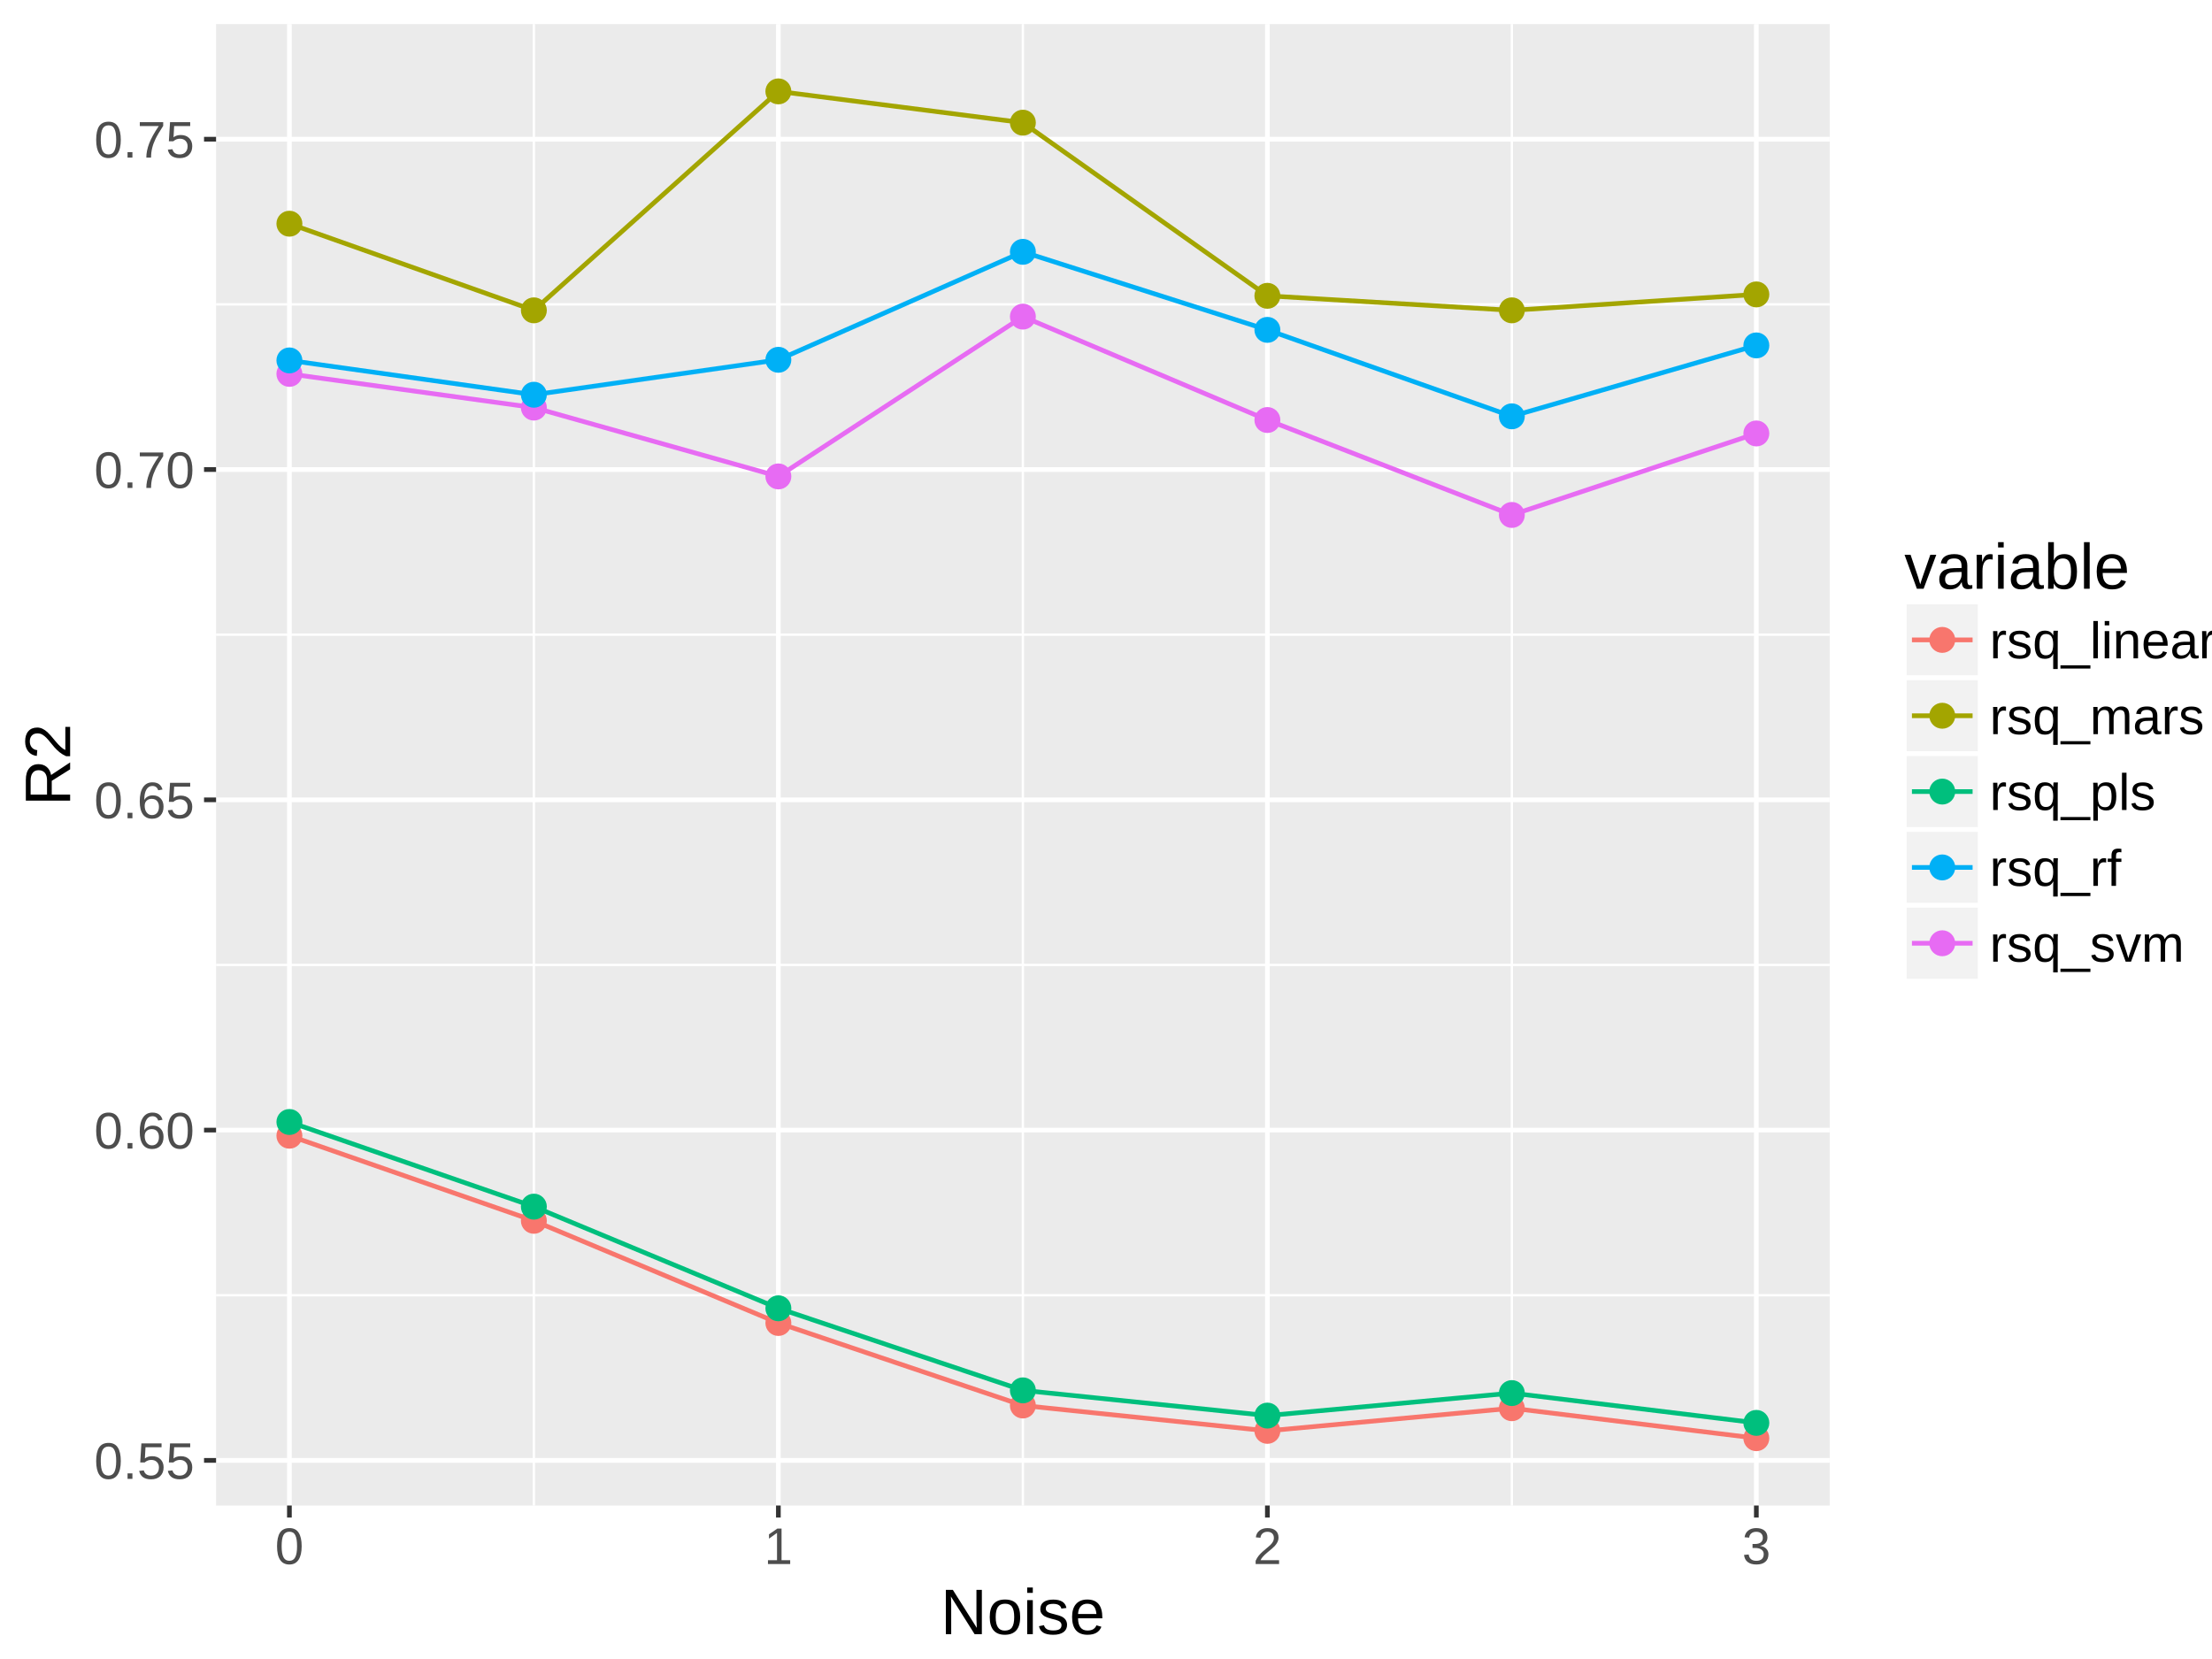
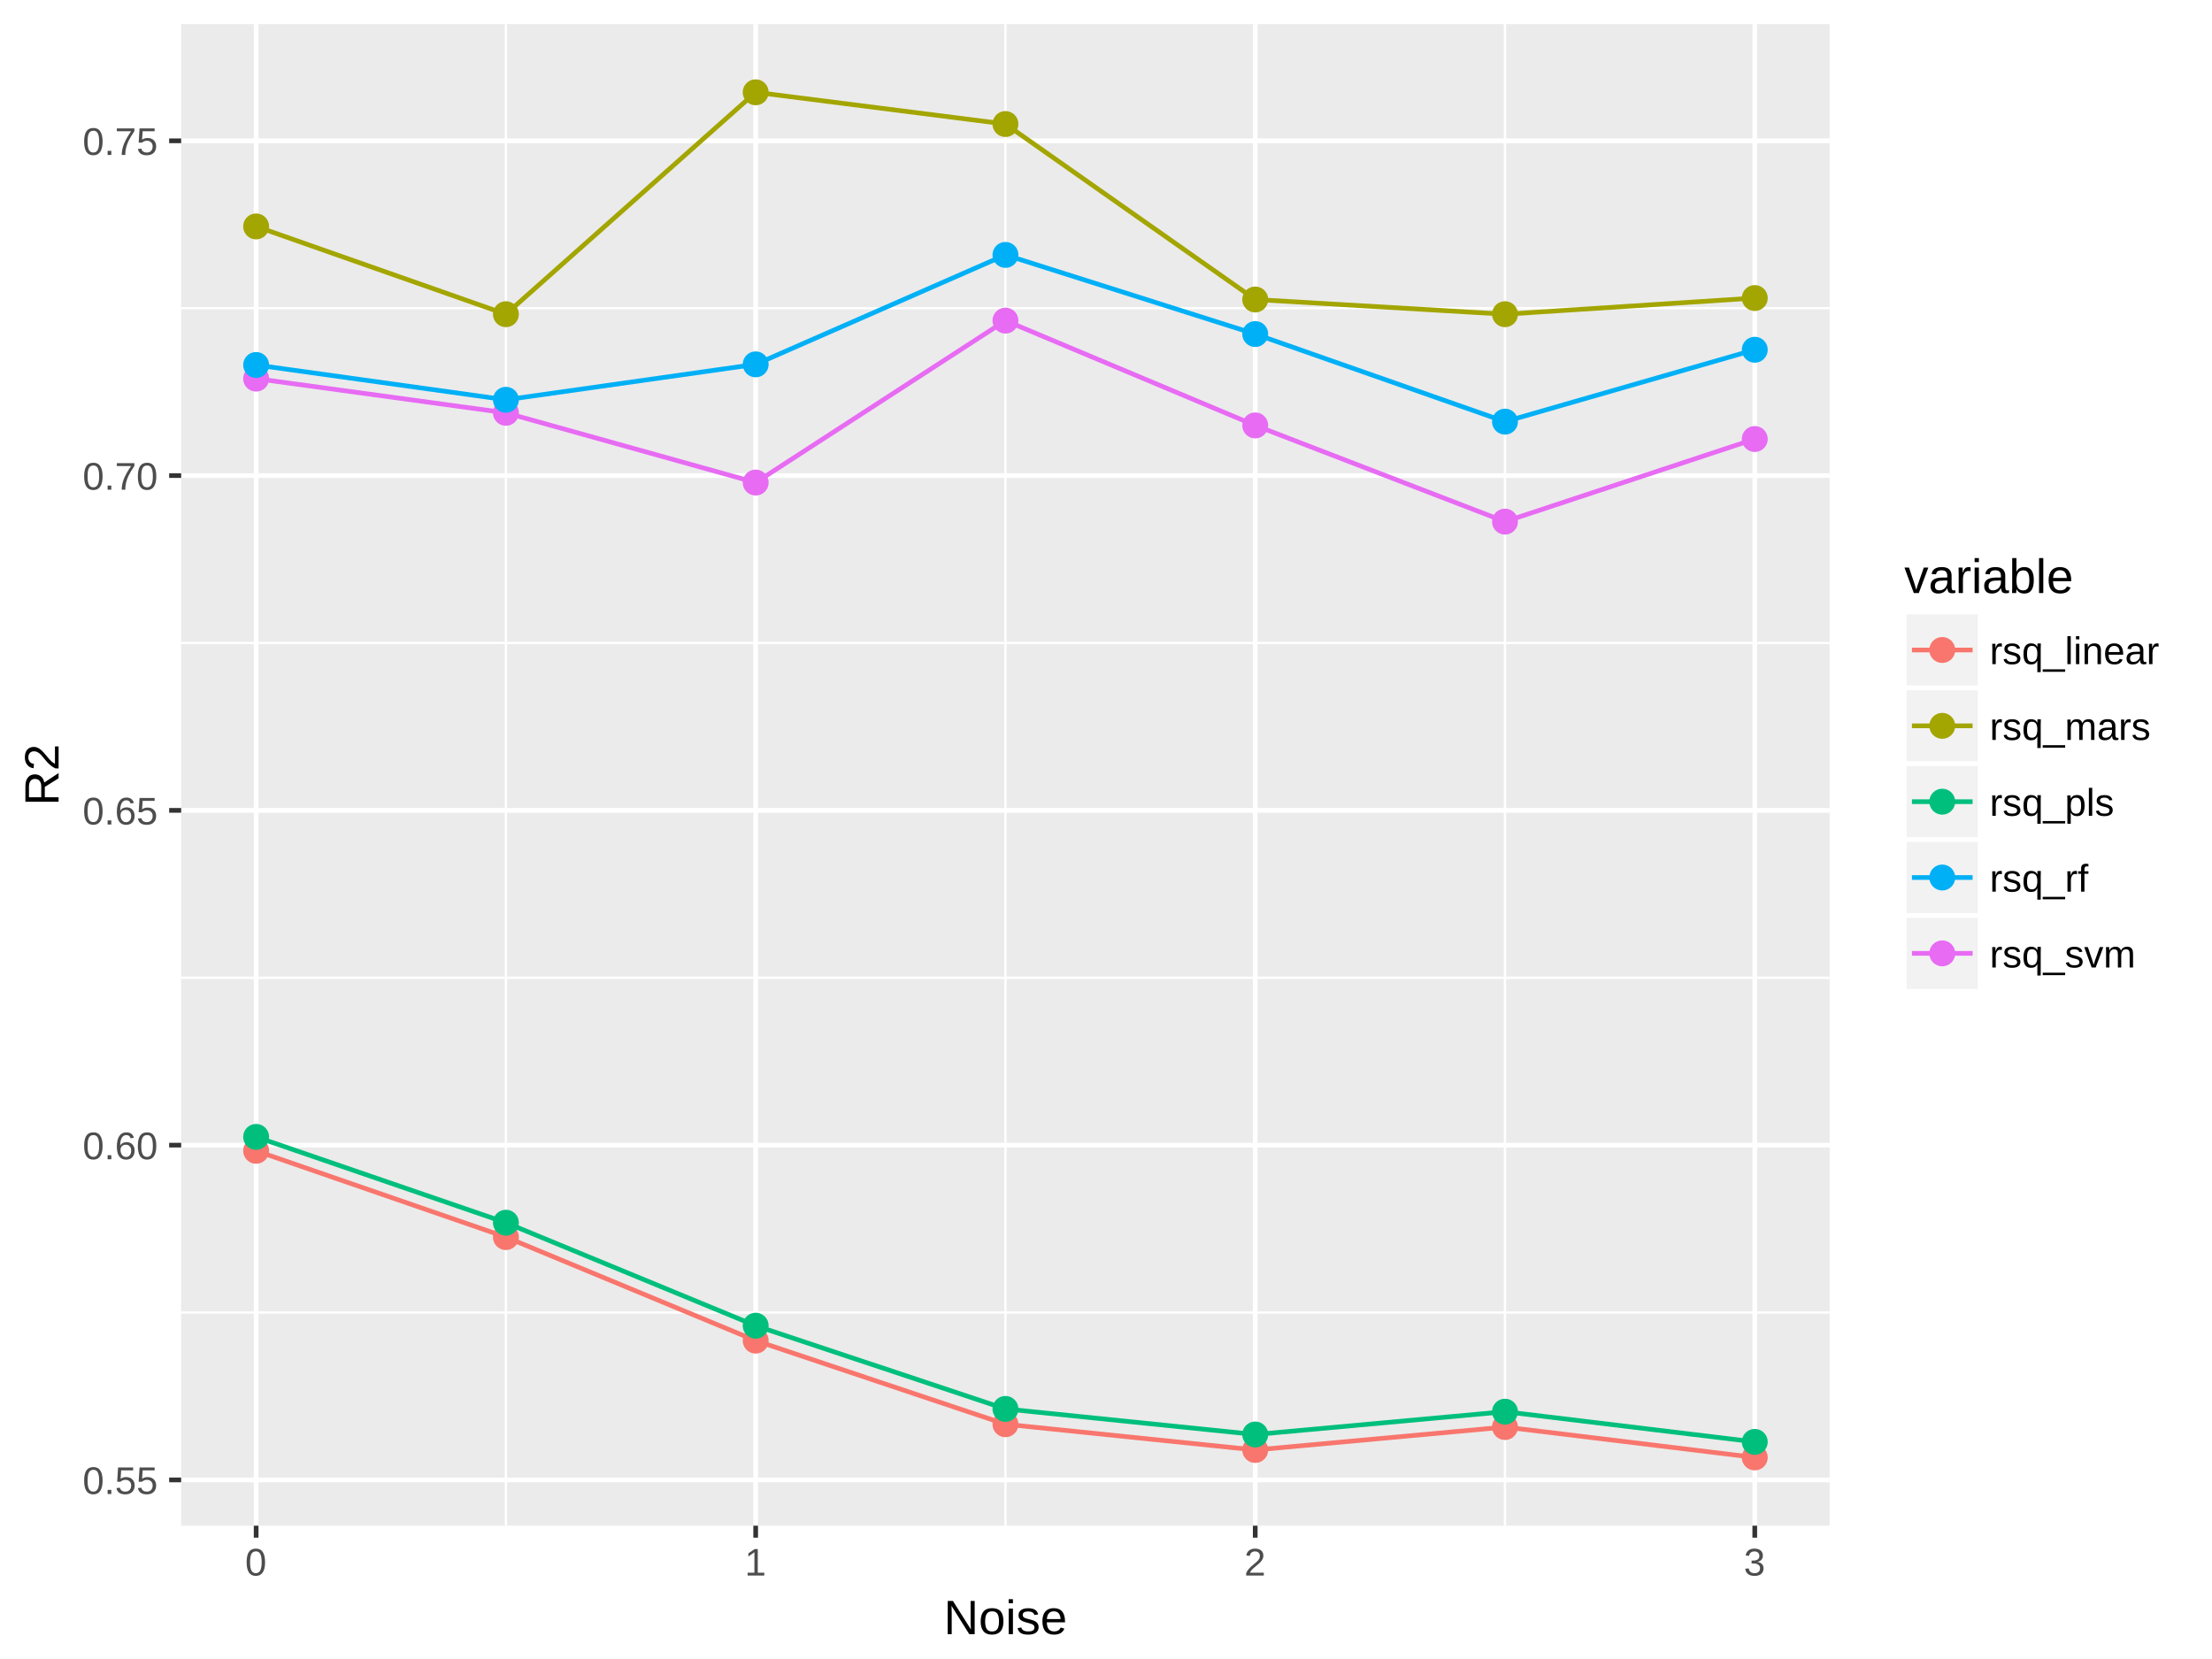
<svg xmlns="http://www.w3.org/2000/svg" viewBox="0 0 504.00 378.00">
  <defs>
    <style type="text/css">
    line, polyline, path, rect, circle {
      fill: none;
      stroke: #000000;
      stroke-linecap: round;
      stroke-linejoin: round;
      stroke-miterlimit: 10.00;
    }
  </style>
  </defs>
  <rect width="100%" height="100%" style="stroke: none; fill: #FFFFFF;" />
  <rect x="0.00" y="0.00" width="504.00" height="378.00" style="stroke-width: 1.07; stroke: #FFFFFF; fill: #FFFFFF;" />
  <defs>
-     <clipPath id="cp1">
-       <rect x="49.23" y="5.48" width="367.67" height="337.55" />
+     <clipPath id="cpNDEuMjgyfDQxNi44OTN8MzQ3LjYxN3w1LjQ3OTQ1">
+       <rect x="41.28" y="5.48" width="375.61" height="342.14" />
    </clipPath>
  </defs>
-   <rect x="49.23" y="5.48" width="367.67" height="337.55" style="stroke-width: 1.07; stroke: none; fill: #EBEBEB;" clip-path="url(#cp1)" />
-   <polyline points="49.23,295.12 416.89,295.12 " style="stroke-width: 0.53; stroke: #FFFFFF; stroke-linecap: butt;" clip-path="url(#cp1)" />
-   <polyline points="49.23,219.86 416.89,219.86 " style="stroke-width: 0.53; stroke: #FFFFFF; stroke-linecap: butt;" clip-path="url(#cp1)" />
-   <polyline points="49.23,144.61 416.89,144.61 " style="stroke-width: 0.53; stroke: #FFFFFF; stroke-linecap: butt;" clip-path="url(#cp1)" />
-   <polyline points="49.23,69.35 416.89,69.35 " style="stroke-width: 0.53; stroke: #FFFFFF; stroke-linecap: butt;" clip-path="url(#cp1)" />
-   <polyline points="121.64,343.03 121.64,5.48 " style="stroke-width: 0.53; stroke: #FFFFFF; stroke-linecap: butt;" clip-path="url(#cp1)" />
-   <polyline points="233.06,343.03 233.06,5.48 " style="stroke-width: 0.53; stroke: #FFFFFF; stroke-linecap: butt;" clip-path="url(#cp1)" />
-   <polyline points="344.47,343.03 344.47,5.48 " style="stroke-width: 0.53; stroke: #FFFFFF; stroke-linecap: butt;" clip-path="url(#cp1)" />
-   <polyline points="49.23,332.75 416.89,332.75 " style="stroke-width: 1.07; stroke: #FFFFFF; stroke-linecap: butt;" clip-path="url(#cp1)" />
-   <polyline points="49.23,257.49 416.89,257.49 " style="stroke-width: 1.07; stroke: #FFFFFF; stroke-linecap: butt;" clip-path="url(#cp1)" />
-   <polyline points="49.23,182.24 416.89,182.24 " style="stroke-width: 1.07; stroke: #FFFFFF; stroke-linecap: butt;" clip-path="url(#cp1)" />
-   <polyline points="49.23,106.98 416.89,106.98 " style="stroke-width: 1.07; stroke: #FFFFFF; stroke-linecap: butt;" clip-path="url(#cp1)" />
-   <polyline points="49.23,31.72 416.89,31.72 " style="stroke-width: 1.07; stroke: #FFFFFF; stroke-linecap: butt;" clip-path="url(#cp1)" />
-   <polyline points="65.94,343.03 65.94,5.48 " style="stroke-width: 1.07; stroke: #FFFFFF; stroke-linecap: butt;" clip-path="url(#cp1)" />
-   <polyline points="177.35,343.03 177.35,5.48 " style="stroke-width: 1.07; stroke: #FFFFFF; stroke-linecap: butt;" clip-path="url(#cp1)" />
-   <polyline points="288.77,343.03 288.77,5.48 " style="stroke-width: 1.07; stroke: #FFFFFF; stroke-linecap: butt;" clip-path="url(#cp1)" />
-   <polyline points="400.18,343.03 400.18,5.48 " style="stroke-width: 1.07; stroke: #FFFFFF; stroke-linecap: butt;" clip-path="url(#cp1)" />
-   <polyline points="65.94,258.77 121.64,278.16 177.35,301.44 233.06,320.24 288.77,326.02 344.47,320.86 400.18,327.69 " style="stroke-width: 1.07; stroke: #F8766D; stroke-linecap: butt;" clip-path="url(#cp1)" />
-   <polyline points="65.94,50.97 121.64,70.71 177.35,20.82 233.06,27.95 288.77,67.40 344.47,70.71 400.18,67.08 " style="stroke-width: 1.07; stroke: #A3A500; stroke-linecap: butt;" clip-path="url(#cp1)" />
-   <polyline points="65.94,255.64 121.64,274.93 177.35,298.09 233.06,316.79 288.77,322.54 344.47,317.41 400.18,324.20 " style="stroke-width: 1.07; stroke: #00BF7D; stroke-linecap: butt;" clip-path="url(#cp1)" />
-   <polyline points="65.94,82.12 121.64,89.94 177.35,81.98 233.06,57.38 288.77,75.16 344.47,94.86 400.18,78.70 " style="stroke-width: 1.07; stroke: #00B0F6; stroke-linecap: butt;" clip-path="url(#cp1)" />
-   <polyline points="65.94,85.19 121.64,92.87 177.35,108.55 233.06,72.14 288.77,95.70 344.47,117.33 400.18,98.76 " style="stroke-width: 1.07; stroke: #E76BF3; stroke-linecap: butt;" clip-path="url(#cp1)" />
-   <circle cx="65.94" cy="258.77" r="1.95pt" style="stroke-width: 0.71; stroke: #F8766D; fill: #F8766D;" clip-path="url(#cp1)" />
-   <circle cx="121.64" cy="278.16" r="1.95pt" style="stroke-width: 0.71; stroke: #F8766D; fill: #F8766D;" clip-path="url(#cp1)" />
-   <circle cx="177.35" cy="301.44" r="1.95pt" style="stroke-width: 0.71; stroke: #F8766D; fill: #F8766D;" clip-path="url(#cp1)" />
-   <circle cx="233.06" cy="320.24" r="1.95pt" style="stroke-width: 0.71; stroke: #F8766D; fill: #F8766D;" clip-path="url(#cp1)" />
-   <circle cx="288.77" cy="326.02" r="1.95pt" style="stroke-width: 0.71; stroke: #F8766D; fill: #F8766D;" clip-path="url(#cp1)" />
-   <circle cx="344.47" cy="320.86" r="1.95pt" style="stroke-width: 0.71; stroke: #F8766D; fill: #F8766D;" clip-path="url(#cp1)" />
-   <circle cx="400.18" cy="327.69" r="1.95pt" style="stroke-width: 0.71; stroke: #F8766D; fill: #F8766D;" clip-path="url(#cp1)" />
-   <circle cx="65.94" cy="255.64" r="1.95pt" style="stroke-width: 0.71; stroke: #00BF7D; fill: #00BF7D;" clip-path="url(#cp1)" />
-   <circle cx="121.64" cy="274.93" r="1.95pt" style="stroke-width: 0.71; stroke: #00BF7D; fill: #00BF7D;" clip-path="url(#cp1)" />
-   <circle cx="177.35" cy="298.09" r="1.95pt" style="stroke-width: 0.71; stroke: #00BF7D; fill: #00BF7D;" clip-path="url(#cp1)" />
-   <circle cx="233.06" cy="316.79" r="1.95pt" style="stroke-width: 0.71; stroke: #00BF7D; fill: #00BF7D;" clip-path="url(#cp1)" />
-   <circle cx="288.77" cy="322.54" r="1.95pt" style="stroke-width: 0.71; stroke: #00BF7D; fill: #00BF7D;" clip-path="url(#cp1)" />
-   <circle cx="344.47" cy="317.41" r="1.95pt" style="stroke-width: 0.71; stroke: #00BF7D; fill: #00BF7D;" clip-path="url(#cp1)" />
-   <circle cx="400.18" cy="324.20" r="1.95pt" style="stroke-width: 0.71; stroke: #00BF7D; fill: #00BF7D;" clip-path="url(#cp1)" />
-   <circle cx="65.94" cy="50.97" r="1.95pt" style="stroke-width: 0.71; stroke: #A3A500; fill: #A3A500;" clip-path="url(#cp1)" />
-   <circle cx="121.64" cy="70.71" r="1.95pt" style="stroke-width: 0.71; stroke: #A3A500; fill: #A3A500;" clip-path="url(#cp1)" />
-   <circle cx="177.35" cy="20.82" r="1.95pt" style="stroke-width: 0.71; stroke: #A3A500; fill: #A3A500;" clip-path="url(#cp1)" />
-   <circle cx="233.06" cy="27.95" r="1.95pt" style="stroke-width: 0.71; stroke: #A3A500; fill: #A3A500;" clip-path="url(#cp1)" />
-   <circle cx="288.77" cy="67.40" r="1.95pt" style="stroke-width: 0.71; stroke: #A3A500; fill: #A3A500;" clip-path="url(#cp1)" />
-   <circle cx="344.47" cy="70.71" r="1.95pt" style="stroke-width: 0.71; stroke: #A3A500; fill: #A3A500;" clip-path="url(#cp1)" />
-   <circle cx="400.18" cy="67.08" r="1.95pt" style="stroke-width: 0.71; stroke: #A3A500; fill: #A3A500;" clip-path="url(#cp1)" />
-   <circle cx="65.94" cy="85.19" r="1.95pt" style="stroke-width: 0.71; stroke: #E76BF3; fill: #E76BF3;" clip-path="url(#cp1)" />
-   <circle cx="121.64" cy="92.87" r="1.95pt" style="stroke-width: 0.71; stroke: #E76BF3; fill: #E76BF3;" clip-path="url(#cp1)" />
-   <circle cx="177.35" cy="108.55" r="1.95pt" style="stroke-width: 0.71; stroke: #E76BF3; fill: #E76BF3;" clip-path="url(#cp1)" />
-   <circle cx="233.06" cy="72.14" r="1.95pt" style="stroke-width: 0.71; stroke: #E76BF3; fill: #E76BF3;" clip-path="url(#cp1)" />
-   <circle cx="288.77" cy="95.70" r="1.95pt" style="stroke-width: 0.71; stroke: #E76BF3; fill: #E76BF3;" clip-path="url(#cp1)" />
-   <circle cx="344.47" cy="117.33" r="1.95pt" style="stroke-width: 0.71; stroke: #E76BF3; fill: #E76BF3;" clip-path="url(#cp1)" />
-   <circle cx="400.18" cy="98.76" r="1.95pt" style="stroke-width: 0.71; stroke: #E76BF3; fill: #E76BF3;" clip-path="url(#cp1)" />
-   <circle cx="65.94" cy="82.12" r="1.95pt" style="stroke-width: 0.71; stroke: #00B0F6; fill: #00B0F6;" clip-path="url(#cp1)" />
-   <circle cx="121.64" cy="89.94" r="1.95pt" style="stroke-width: 0.71; stroke: #00B0F6; fill: #00B0F6;" clip-path="url(#cp1)" />
-   <circle cx="177.35" cy="81.98" r="1.95pt" style="stroke-width: 0.71; stroke: #00B0F6; fill: #00B0F6;" clip-path="url(#cp1)" />
-   <circle cx="233.06" cy="57.38" r="1.95pt" style="stroke-width: 0.71; stroke: #00B0F6; fill: #00B0F6;" clip-path="url(#cp1)" />
-   <circle cx="288.77" cy="75.16" r="1.95pt" style="stroke-width: 0.71; stroke: #00B0F6; fill: #00B0F6;" clip-path="url(#cp1)" />
-   <circle cx="344.47" cy="94.86" r="1.95pt" style="stroke-width: 0.71; stroke: #00B0F6; fill: #00B0F6;" clip-path="url(#cp1)" />
-   <circle cx="400.18" cy="78.70" r="1.95pt" style="stroke-width: 0.71; stroke: #00B0F6; fill: #00B0F6;" clip-path="url(#cp1)" />
+   <rect x="41.28" y="5.48" width="375.61" height="342.14" style="stroke-width: 1.07; stroke: none; fill: #EBEBEB;" clip-path="url(#cpNDEuMjgyfDQxNi44OTN8MzQ3LjYxN3w1LjQ3OTQ1)" />
+   <polyline points="41.28,299.06 416.89,299.06 " style="stroke-width: 0.53; stroke: #FFFFFF; stroke-linecap: butt;" clip-path="url(#cpNDEuMjgyfDQxNi44OTN8MzQ3LjYxN3w1LjQ3OTQ1)" />
+   <polyline points="41.28,222.78 416.89,222.78 " style="stroke-width: 0.53; stroke: #FFFFFF; stroke-linecap: butt;" clip-path="url(#cpNDEuMjgyfDQxNi44OTN8MzQ3LjYxN3w1LjQ3OTQ1)" />
+   <polyline points="41.28,146.50 416.89,146.50 " style="stroke-width: 0.53; stroke: #FFFFFF; stroke-linecap: butt;" clip-path="url(#cpNDEuMjgyfDQxNi44OTN8MzQ3LjYxN3w1LjQ3OTQ1)" />
+   <polyline points="41.28,70.22 416.89,70.22 " style="stroke-width: 0.53; stroke: #FFFFFF; stroke-linecap: butt;" clip-path="url(#cpNDEuMjgyfDQxNi44OTN8MzQ3LjYxN3w1LjQ3OTQ1)" />
+   <polyline points="115.27,347.62 115.27,5.48 " style="stroke-width: 0.53; stroke: #FFFFFF; stroke-linecap: butt;" clip-path="url(#cpNDEuMjgyfDQxNi44OTN8MzQ3LjYxN3w1LjQ3OTQ1)" />
+   <polyline points="229.09,347.62 229.09,5.48 " style="stroke-width: 0.53; stroke: #FFFFFF; stroke-linecap: butt;" clip-path="url(#cpNDEuMjgyfDQxNi44OTN8MzQ3LjYxN3w1LjQ3OTQ1)" />
+   <polyline points="342.91,347.62 342.91,5.48 " style="stroke-width: 0.53; stroke: #FFFFFF; stroke-linecap: butt;" clip-path="url(#cpNDEuMjgyfDQxNi44OTN8MzQ3LjYxN3w1LjQ3OTQ1)" />
+   <polyline points="41.28,337.20 416.89,337.20 " style="stroke-width: 1.07; stroke: #FFFFFF; stroke-linecap: butt;" clip-path="url(#cpNDEuMjgyfDQxNi44OTN8MzQ3LjYxN3w1LjQ3OTQ1)" />
+   <polyline points="41.28,260.92 416.89,260.92 " style="stroke-width: 1.07; stroke: #FFFFFF; stroke-linecap: butt;" clip-path="url(#cpNDEuMjgyfDQxNi44OTN8MzQ3LjYxN3w1LjQ3OTQ1)" />
+   <polyline points="41.28,184.64 416.89,184.64 " style="stroke-width: 1.07; stroke: #FFFFFF; stroke-linecap: butt;" clip-path="url(#cpNDEuMjgyfDQxNi44OTN8MzQ3LjYxN3w1LjQ3OTQ1)" />
+   <polyline points="41.28,108.36 416.89,108.36 " style="stroke-width: 1.07; stroke: #FFFFFF; stroke-linecap: butt;" clip-path="url(#cpNDEuMjgyfDQxNi44OTN8MzQ3LjYxN3w1LjQ3OTQ1)" />
+   <polyline points="41.28,32.08 416.89,32.08 " style="stroke-width: 1.07; stroke: #FFFFFF; stroke-linecap: butt;" clip-path="url(#cpNDEuMjgyfDQxNi44OTN8MzQ3LjYxN3w1LjQ3OTQ1)" />
+   <polyline points="58.36,347.62 58.36,5.48 " style="stroke-width: 1.07; stroke: #FFFFFF; stroke-linecap: butt;" clip-path="url(#cpNDEuMjgyfDQxNi44OTN8MzQ3LjYxN3w1LjQ3OTQ1)" />
+   <polyline points="172.18,347.62 172.18,5.48 " style="stroke-width: 1.07; stroke: #FFFFFF; stroke-linecap: butt;" clip-path="url(#cpNDEuMjgyfDQxNi44OTN8MzQ3LjYxN3w1LjQ3OTQ1)" />
+   <polyline points="286.00,347.62 286.00,5.48 " style="stroke-width: 1.07; stroke: #FFFFFF; stroke-linecap: butt;" clip-path="url(#cpNDEuMjgyfDQxNi44OTN8MzQ3LjYxN3w1LjQ3OTQ1)" />
+   <polyline points="399.82,347.62 399.82,5.48 " style="stroke-width: 1.07; stroke: #FFFFFF; stroke-linecap: butt;" clip-path="url(#cpNDEuMjgyfDQxNi44OTN8MzQ3LjYxN3w1LjQ3OTQ1)" />
+   <polyline points="58.36,262.21 115.27,281.87 172.18,305.46 229.09,324.51 286.00,330.37 342.91,325.15 399.82,332.07 " style="stroke-width: 1.07; stroke: #F8766D; stroke-linecap: butt;" clip-path="url(#cpNDEuMjgyfDQxNi44OTN8MzQ3LjYxN3w1LjQ3OTQ1)" />
+   <polyline points="58.36,51.59 115.27,71.59 172.18,21.03 229.09,28.26 286.00,68.24 342.91,71.59 399.82,67.91 " style="stroke-width: 1.07; stroke: #A3A500; stroke-linecap: butt;" clip-path="url(#cpNDEuMjgyfDQxNi44OTN8MzQ3LjYxN3w1LjQ3OTQ1)" />
+   <polyline points="58.36,259.04 115.27,278.59 172.18,302.06 229.09,321.02 286.00,326.85 342.91,321.65 399.82,328.53 " style="stroke-width: 1.07; stroke: #00BF7D; stroke-linecap: butt;" clip-path="url(#cpNDEuMjgyfDQxNi44OTN8MzQ3LjYxN3w1LjQ3OTQ1)" />
+   <polyline points="58.36,83.16 115.27,91.09 172.18,83.02 229.09,58.08 286.00,76.11 342.91,96.07 399.82,79.69 " style="stroke-width: 1.07; stroke: #00B0F6; stroke-linecap: butt;" clip-path="url(#cpNDEuMjgyfDQxNi44OTN8MzQ3LjYxN3w1LjQ3OTQ1)" />
+   <polyline points="58.36,86.27 115.27,94.06 172.18,109.95 229.09,73.05 286.00,96.93 342.91,118.85 399.82,100.03 " style="stroke-width: 1.07; stroke: #E76BF3; stroke-linecap: butt;" clip-path="url(#cpNDEuMjgyfDQxNi44OTN8MzQ3LjYxN3w1LjQ3OTQ1)" />
+   <circle cx="58.36" cy="262.21" r="1.95pt" style="stroke-width: 0.71; stroke: #F8766D; fill: #F8766D;" clip-path="url(#cpNDEuMjgyfDQxNi44OTN8MzQ3LjYxN3w1LjQ3OTQ1)" />
+   <circle cx="115.27" cy="281.87" r="1.95pt" style="stroke-width: 0.71; stroke: #F8766D; fill: #F8766D;" clip-path="url(#cpNDEuMjgyfDQxNi44OTN8MzQ3LjYxN3w1LjQ3OTQ1)" />
+   <circle cx="172.18" cy="305.46" r="1.95pt" style="stroke-width: 0.71; stroke: #F8766D; fill: #F8766D;" clip-path="url(#cpNDEuMjgyfDQxNi44OTN8MzQ3LjYxN3w1LjQ3OTQ1)" />
+   <circle cx="229.09" cy="324.51" r="1.95pt" style="stroke-width: 0.71; stroke: #F8766D; fill: #F8766D;" clip-path="url(#cpNDEuMjgyfDQxNi44OTN8MzQ3LjYxN3w1LjQ3OTQ1)" />
+   <circle cx="286.00" cy="330.37" r="1.95pt" style="stroke-width: 0.71; stroke: #F8766D; fill: #F8766D;" clip-path="url(#cpNDEuMjgyfDQxNi44OTN8MzQ3LjYxN3w1LjQ3OTQ1)" />
+   <circle cx="342.91" cy="325.15" r="1.95pt" style="stroke-width: 0.71; stroke: #F8766D; fill: #F8766D;" clip-path="url(#cpNDEuMjgyfDQxNi44OTN8MzQ3LjYxN3w1LjQ3OTQ1)" />
+   <circle cx="399.82" cy="332.07" r="1.95pt" style="stroke-width: 0.71; stroke: #F8766D; fill: #F8766D;" clip-path="url(#cpNDEuMjgyfDQxNi44OTN8MzQ3LjYxN3w1LjQ3OTQ1)" />
+   <circle cx="58.36" cy="259.04" r="1.95pt" style="stroke-width: 0.71; stroke: #00BF7D; fill: #00BF7D;" clip-path="url(#cpNDEuMjgyfDQxNi44OTN8MzQ3LjYxN3w1LjQ3OTQ1)" />
+   <circle cx="115.27" cy="278.59" r="1.95pt" style="stroke-width: 0.71; stroke: #00BF7D; fill: #00BF7D;" clip-path="url(#cpNDEuMjgyfDQxNi44OTN8MzQ3LjYxN3w1LjQ3OTQ1)" />
+   <circle cx="172.18" cy="302.06" r="1.95pt" style="stroke-width: 0.71; stroke: #00BF7D; fill: #00BF7D;" clip-path="url(#cpNDEuMjgyfDQxNi44OTN8MzQ3LjYxN3w1LjQ3OTQ1)" />
+   <circle cx="229.09" cy="321.02" r="1.95pt" style="stroke-width: 0.71; stroke: #00BF7D; fill: #00BF7D;" clip-path="url(#cpNDEuMjgyfDQxNi44OTN8MzQ3LjYxN3w1LjQ3OTQ1)" />
+   <circle cx="286.00" cy="326.85" r="1.95pt" style="stroke-width: 0.71; stroke: #00BF7D; fill: #00BF7D;" clip-path="url(#cpNDEuMjgyfDQxNi44OTN8MzQ3LjYxN3w1LjQ3OTQ1)" />
+   <circle cx="342.91" cy="321.65" r="1.95pt" style="stroke-width: 0.71; stroke: #00BF7D; fill: #00BF7D;" clip-path="url(#cpNDEuMjgyfDQxNi44OTN8MzQ3LjYxN3w1LjQ3OTQ1)" />
+   <circle cx="399.82" cy="328.53" r="1.95pt" style="stroke-width: 0.71; stroke: #00BF7D; fill: #00BF7D;" clip-path="url(#cpNDEuMjgyfDQxNi44OTN8MzQ3LjYxN3w1LjQ3OTQ1)" />
+   <circle cx="58.36" cy="51.59" r="1.95pt" style="stroke-width: 0.71; stroke: #A3A500; fill: #A3A500;" clip-path="url(#cpNDEuMjgyfDQxNi44OTN8MzQ3LjYxN3w1LjQ3OTQ1)" />
+   <circle cx="115.27" cy="71.59" r="1.95pt" style="stroke-width: 0.71; stroke: #A3A500; fill: #A3A500;" clip-path="url(#cpNDEuMjgyfDQxNi44OTN8MzQ3LjYxN3w1LjQ3OTQ1)" />
+   <circle cx="172.18" cy="21.03" r="1.95pt" style="stroke-width: 0.71; stroke: #A3A500; fill: #A3A500;" clip-path="url(#cpNDEuMjgyfDQxNi44OTN8MzQ3LjYxN3w1LjQ3OTQ1)" />
+   <circle cx="229.09" cy="28.26" r="1.95pt" style="stroke-width: 0.71; stroke: #A3A500; fill: #A3A500;" clip-path="url(#cpNDEuMjgyfDQxNi44OTN8MzQ3LjYxN3w1LjQ3OTQ1)" />
+   <circle cx="286.00" cy="68.24" r="1.95pt" style="stroke-width: 0.71; stroke: #A3A500; fill: #A3A500;" clip-path="url(#cpNDEuMjgyfDQxNi44OTN8MzQ3LjYxN3w1LjQ3OTQ1)" />
+   <circle cx="342.91" cy="71.59" r="1.95pt" style="stroke-width: 0.71; stroke: #A3A500; fill: #A3A500;" clip-path="url(#cpNDEuMjgyfDQxNi44OTN8MzQ3LjYxN3w1LjQ3OTQ1)" />
+   <circle cx="399.82" cy="67.91" r="1.95pt" style="stroke-width: 0.71; stroke: #A3A500; fill: #A3A500;" clip-path="url(#cpNDEuMjgyfDQxNi44OTN8MzQ3LjYxN3w1LjQ3OTQ1)" />
+   <circle cx="58.36" cy="86.27" r="1.95pt" style="stroke-width: 0.71; stroke: #E76BF3; fill: #E76BF3;" clip-path="url(#cpNDEuMjgyfDQxNi44OTN8MzQ3LjYxN3w1LjQ3OTQ1)" />
+   <circle cx="115.27" cy="94.06" r="1.95pt" style="stroke-width: 0.71; stroke: #E76BF3; fill: #E76BF3;" clip-path="url(#cpNDEuMjgyfDQxNi44OTN8MzQ3LjYxN3w1LjQ3OTQ1)" />
+   <circle cx="172.18" cy="109.95" r="1.95pt" style="stroke-width: 0.71; stroke: #E76BF3; fill: #E76BF3;" clip-path="url(#cpNDEuMjgyfDQxNi44OTN8MzQ3LjYxN3w1LjQ3OTQ1)" />
+   <circle cx="229.09" cy="73.05" r="1.95pt" style="stroke-width: 0.71; stroke: #E76BF3; fill: #E76BF3;" clip-path="url(#cpNDEuMjgyfDQxNi44OTN8MzQ3LjYxN3w1LjQ3OTQ1)" />
+   <circle cx="286.00" cy="96.93" r="1.95pt" style="stroke-width: 0.71; stroke: #E76BF3; fill: #E76BF3;" clip-path="url(#cpNDEuMjgyfDQxNi44OTN8MzQ3LjYxN3w1LjQ3OTQ1)" />
+   <circle cx="342.91" cy="118.85" r="1.95pt" style="stroke-width: 0.71; stroke: #E76BF3; fill: #E76BF3;" clip-path="url(#cpNDEuMjgyfDQxNi44OTN8MzQ3LjYxN3w1LjQ3OTQ1)" />
+   <circle cx="399.82" cy="100.03" r="1.95pt" style="stroke-width: 0.71; stroke: #E76BF3; fill: #E76BF3;" clip-path="url(#cpNDEuMjgyfDQxNi44OTN8MzQ3LjYxN3w1LjQ3OTQ1)" />
+   <circle cx="58.36" cy="83.16" r="1.95pt" style="stroke-width: 0.71; stroke: #00B0F6; fill: #00B0F6;" clip-path="url(#cpNDEuMjgyfDQxNi44OTN8MzQ3LjYxN3w1LjQ3OTQ1)" />
+   <circle cx="115.27" cy="91.09" r="1.95pt" style="stroke-width: 0.71; stroke: #00B0F6; fill: #00B0F6;" clip-path="url(#cpNDEuMjgyfDQxNi44OTN8MzQ3LjYxN3w1LjQ3OTQ1)" />
+   <circle cx="172.18" cy="83.02" r="1.95pt" style="stroke-width: 0.71; stroke: #00B0F6; fill: #00B0F6;" clip-path="url(#cpNDEuMjgyfDQxNi44OTN8MzQ3LjYxN3w1LjQ3OTQ1)" />
+   <circle cx="229.09" cy="58.08" r="1.95pt" style="stroke-width: 0.71; stroke: #00B0F6; fill: #00B0F6;" clip-path="url(#cpNDEuMjgyfDQxNi44OTN8MzQ3LjYxN3w1LjQ3OTQ1)" />
+   <circle cx="286.00" cy="76.11" r="1.95pt" style="stroke-width: 0.71; stroke: #00B0F6; fill: #00B0F6;" clip-path="url(#cpNDEuMjgyfDQxNi44OTN8MzQ3LjYxN3w1LjQ3OTQ1)" />
+   <circle cx="342.91" cy="96.07" r="1.95pt" style="stroke-width: 0.71; stroke: #00B0F6; fill: #00B0F6;" clip-path="url(#cpNDEuMjgyfDQxNi44OTN8MzQ3LjYxN3w1LjQ3OTQ1)" />
+   <circle cx="399.82" cy="79.69" r="1.95pt" style="stroke-width: 0.71; stroke: #00B0F6; fill: #00B0F6;" clip-path="url(#cpNDEuMjgyfDQxNi44OTN8MzQ3LjYxN3w1LjQ3OTQ1)" />
  <defs>
-     <clipPath id="cp2">
+     <clipPath id="cpMHw1MDR8Mzc4fDA=">
      <rect x="0.00" y="0.00" width="504.00" height="378.00" />
    </clipPath>
  </defs>
-   <g clip-path="url(#cp2)">
-     <text x="21.46" y="336.95" style="font-size: 8.80pt; fill: #4D4D4D; font-family: Arial;">0.55</text>
+   <g clip-path="url(#cpMHw1MDR8Mzc4fDA=)">
+     <text x="18.83" y="340.41" style="font-size: 8.80px; fill: #4D4D4D; font-family: Arial;" textLength="17.52px" lengthAdjust="spacingAndGlyphs">0.55</text>
  </g>
-   <g clip-path="url(#cp2)">
-     <text x="21.46" y="261.69" style="font-size: 8.80pt; fill: #4D4D4D; font-family: Arial;">0.60</text>
+   <g clip-path="url(#cpMHw1MDR8Mzc4fDA=)">
+     <text x="18.83" y="264.14" style="font-size: 8.80px; fill: #4D4D4D; font-family: Arial;" textLength="17.52px" lengthAdjust="spacingAndGlyphs">0.60</text>
  </g>
-   <g clip-path="url(#cp2)">
-     <text x="21.46" y="186.44" style="font-size: 8.80pt; fill: #4D4D4D; font-family: Arial;">0.65</text>
+   <g clip-path="url(#cpMHw1MDR8Mzc4fDA=)">
+     <text x="18.83" y="187.86" style="font-size: 8.80px; fill: #4D4D4D; font-family: Arial;" textLength="17.52px" lengthAdjust="spacingAndGlyphs">0.65</text>
  </g>
-   <g clip-path="url(#cp2)">
-     <text x="21.46" y="111.18" style="font-size: 8.80pt; fill: #4D4D4D; font-family: Arial;">0.70</text>
+   <g clip-path="url(#cpMHw1MDR8Mzc4fDA=)">
+     <text x="18.83" y="111.58" style="font-size: 8.80px; fill: #4D4D4D; font-family: Arial;" textLength="17.52px" lengthAdjust="spacingAndGlyphs">0.70</text>
  </g>
-   <g clip-path="url(#cp2)">
-     <text x="21.46" y="35.92" style="font-size: 8.80pt; fill: #4D4D4D; font-family: Arial;">0.75</text>
+   <g clip-path="url(#cpMHw1MDR8Mzc4fDA=)">
+     <text x="18.83" y="35.30" style="font-size: 8.80px; fill: #4D4D4D; font-family: Arial;" textLength="17.52px" lengthAdjust="spacingAndGlyphs">0.75</text>
  </g>
-   <polyline points="46.49,332.75 49.23,332.75 " style="stroke-width: 1.07; stroke: #333333; stroke-linecap: butt;" clip-path="url(#cp2)" />
-   <polyline points="46.49,257.49 49.23,257.49 " style="stroke-width: 1.07; stroke: #333333; stroke-linecap: butt;" clip-path="url(#cp2)" />
-   <polyline points="46.49,182.24 49.23,182.24 " style="stroke-width: 1.07; stroke: #333333; stroke-linecap: butt;" clip-path="url(#cp2)" />
-   <polyline points="46.49,106.98 49.23,106.98 " style="stroke-width: 1.07; stroke: #333333; stroke-linecap: butt;" clip-path="url(#cp2)" />
-   <polyline points="46.49,31.72 49.23,31.72 " style="stroke-width: 1.07; stroke: #333333; stroke-linecap: butt;" clip-path="url(#cp2)" />
-   <polyline points="65.94,345.77 65.94,343.03 " style="stroke-width: 1.07; stroke: #333333; stroke-linecap: butt;" clip-path="url(#cp2)" />
-   <polyline points="177.35,345.77 177.35,343.03 " style="stroke-width: 1.07; stroke: #333333; stroke-linecap: butt;" clip-path="url(#cp2)" />
-   <polyline points="288.77,345.77 288.77,343.03 " style="stroke-width: 1.07; stroke: #333333; stroke-linecap: butt;" clip-path="url(#cp2)" />
-   <polyline points="400.18,345.77 400.18,343.03 " style="stroke-width: 1.07; stroke: #333333; stroke-linecap: butt;" clip-path="url(#cp2)" />
-   <g clip-path="url(#cp2)">
-     <text x="62.67" y="356.36" style="font-size: 8.80pt; fill: #4D4D4D; font-family: Arial;">0</text>
+   <polyline points="38.54,337.20 41.28,337.20 " style="stroke-width: 1.07; stroke: #333333; stroke-linecap: butt;" clip-path="url(#cpMHw1MDR8Mzc4fDA=)" />
+   <polyline points="38.54,260.92 41.28,260.92 " style="stroke-width: 1.07; stroke: #333333; stroke-linecap: butt;" clip-path="url(#cpMHw1MDR8Mzc4fDA=)" />
+   <polyline points="38.54,184.64 41.28,184.64 " style="stroke-width: 1.07; stroke: #333333; stroke-linecap: butt;" clip-path="url(#cpMHw1MDR8Mzc4fDA=)" />
+   <polyline points="38.54,108.36 41.28,108.36 " style="stroke-width: 1.07; stroke: #333333; stroke-linecap: butt;" clip-path="url(#cpMHw1MDR8Mzc4fDA=)" />
+   <polyline points="38.54,32.08 41.28,32.08 " style="stroke-width: 1.07; stroke: #333333; stroke-linecap: butt;" clip-path="url(#cpMHw1MDR8Mzc4fDA=)" />
+   <polyline points="58.36,350.36 58.36,347.62 " style="stroke-width: 1.07; stroke: #333333; stroke-linecap: butt;" clip-path="url(#cpMHw1MDR8Mzc4fDA=)" />
+   <polyline points="172.18,350.36 172.18,347.62 " style="stroke-width: 1.07; stroke: #333333; stroke-linecap: butt;" clip-path="url(#cpMHw1MDR8Mzc4fDA=)" />
+   <polyline points="286.00,350.36 286.00,347.62 " style="stroke-width: 1.07; stroke: #333333; stroke-linecap: butt;" clip-path="url(#cpMHw1MDR8Mzc4fDA=)" />
+   <polyline points="399.82,350.36 399.82,347.62 " style="stroke-width: 1.07; stroke: #333333; stroke-linecap: butt;" clip-path="url(#cpMHw1MDR8Mzc4fDA=)" />
+   <g clip-path="url(#cpMHw1MDR8Mzc4fDA=)">
+     <text x="55.85" y="358.99" style="font-size: 8.80px; fill: #4D4D4D; font-family: Arial;" textLength="5.01px" lengthAdjust="spacingAndGlyphs">0</text>
  </g>
-   <g clip-path="url(#cp2)">
-     <text x="174.09" y="356.36" style="font-size: 8.80pt; fill: #4D4D4D; font-family: Arial;">1</text>
+   <g clip-path="url(#cpMHw1MDR8Mzc4fDA=)">
+     <text x="169.67" y="358.99" style="font-size: 8.80px; fill: #4D4D4D; font-family: Arial;" textLength="5.01px" lengthAdjust="spacingAndGlyphs">1</text>
  </g>
-   <g clip-path="url(#cp2)">
-     <text x="285.50" y="356.36" style="font-size: 8.80pt; fill: #4D4D4D; font-family: Arial;">2</text>
+   <g clip-path="url(#cpMHw1MDR8Mzc4fDA=)">
+     <text x="283.50" y="358.99" style="font-size: 8.80px; fill: #4D4D4D; font-family: Arial;" textLength="5.01px" lengthAdjust="spacingAndGlyphs">2</text>
  </g>
-   <g clip-path="url(#cp2)">
-     <text x="396.92" y="356.36" style="font-size: 8.80pt; fill: #4D4D4D; font-family: Arial;">3</text>
+   <g clip-path="url(#cpMHw1MDR8Mzc4fDA=)">
+     <text x="397.32" y="358.99" style="font-size: 8.80px; fill: #4D4D4D; font-family: Arial;" textLength="5.01px" lengthAdjust="spacingAndGlyphs">3</text>
  </g>
-   <g clip-path="url(#cp2)">
-     <text x="214.31" y="372.34" style="font-size: 11.00pt; font-family: Arial;">Noise</text>
+   <g clip-path="url(#cpMHw1MDR8Mzc4fDA=)">
+     <text x="215.03" y="372.34" style="font-size: 11.00px; font-family: Arial;" textLength="28.12px" lengthAdjust="spacingAndGlyphs">Noise</text>
  </g>
-   <g clip-path="url(#cp2)">
-     <text transform="translate(15.98,183.63) rotate(-90)" style="font-size: 11.00pt; font-family: Arial;">R2</text>
+   <g clip-path="url(#cpMHw1MDR8Mzc4fDA=)">
+     <text transform="translate(13.35,183.58) rotate(-90)" style="font-size: 11.00px; font-family: Arial;" textLength="14.06px" lengthAdjust="spacingAndGlyphs">R2</text>
  </g>
-   <rect x="428.23" y="119.28" width="70.29" height="109.96" style="stroke-width: 1.07; stroke: none; fill: #FFFFFF;" clip-path="url(#cp2)" />
-   <g clip-path="url(#cp2)">
-     <text x="433.90" y="134.15" style="font-size: 11.00pt; font-family: Arial;">variable</text>
+   <rect x="428.23" y="121.57" width="70.29" height="109.96" style="stroke-width: 1.07; stroke: none; fill: #FFFFFF;" clip-path="url(#cpMHw1MDR8Mzc4fDA=)" />
+   <g clip-path="url(#cpMHw1MDR8Mzc4fDA=)">
+     <text x="433.90" y="135.13" style="font-size: 11.00px; font-family: Arial;" textLength="38.52px" lengthAdjust="spacingAndGlyphs">variable</text>
  </g>
-   <rect x="433.90" y="137.16" width="17.28" height="17.28" style="stroke-width: 1.07; stroke: #FFFFFF; fill: #F2F2F2;" clip-path="url(#cp2)" />
-   <line x1="435.63" y1="145.80" x2="449.45" y2="145.80" style="stroke-width: 1.07; stroke: #F8766D; stroke-linecap: butt;" clip-path="url(#cp2)" />
-   <circle cx="442.54" cy="145.80" r="1.95pt" style="stroke-width: 0.71; stroke: #F8766D; fill: #F8766D;" clip-path="url(#cp2)" />
-   <rect x="433.90" y="154.44" width="17.28" height="17.28" style="stroke-width: 1.07; stroke: #FFFFFF; fill: #F2F2F2;" clip-path="url(#cp2)" />
-   <line x1="435.63" y1="163.08" x2="449.45" y2="163.08" style="stroke-width: 1.07; stroke: #A3A500; stroke-linecap: butt;" clip-path="url(#cp2)" />
-   <circle cx="442.54" cy="163.08" r="1.95pt" style="stroke-width: 0.71; stroke: #A3A500; fill: #A3A500;" clip-path="url(#cp2)" />
-   <rect x="433.90" y="171.72" width="17.28" height="17.28" style="stroke-width: 1.07; stroke: #FFFFFF; fill: #F2F2F2;" clip-path="url(#cp2)" />
-   <line x1="435.63" y1="180.36" x2="449.45" y2="180.36" style="stroke-width: 1.07; stroke: #00BF7D; stroke-linecap: butt;" clip-path="url(#cp2)" />
-   <circle cx="442.54" cy="180.36" r="1.95pt" style="stroke-width: 0.71; stroke: #00BF7D; fill: #00BF7D;" clip-path="url(#cp2)" />
-   <rect x="433.90" y="189.00" width="17.28" height="17.28" style="stroke-width: 1.07; stroke: #FFFFFF; fill: #F2F2F2;" clip-path="url(#cp2)" />
-   <line x1="435.63" y1="197.64" x2="449.45" y2="197.64" style="stroke-width: 1.07; stroke: #00B0F6; stroke-linecap: butt;" clip-path="url(#cp2)" />
-   <circle cx="442.54" cy="197.64" r="1.95pt" style="stroke-width: 0.71; stroke: #00B0F6; fill: #00B0F6;" clip-path="url(#cp2)" />
-   <rect x="433.90" y="206.28" width="17.28" height="17.28" style="stroke-width: 1.07; stroke: #FFFFFF; fill: #F2F2F2;" clip-path="url(#cp2)" />
-   <line x1="435.63" y1="214.92" x2="449.45" y2="214.92" style="stroke-width: 1.07; stroke: #E76BF3; stroke-linecap: butt;" clip-path="url(#cp2)" />
-   <circle cx="442.54" cy="214.92" r="1.95pt" style="stroke-width: 0.71; stroke: #E76BF3; fill: #E76BF3;" clip-path="url(#cp2)" />
-   <g clip-path="url(#cp2)">
-     <text x="453.34" y="150.00" style="font-size: 8.80pt; font-family: Arial;">rsq_linear</text>
+   <rect x="433.90" y="139.46" width="17.28" height="17.28" style="stroke-width: 1.07; stroke: #FFFFFF; fill: #F2F2F2;" clip-path="url(#cpMHw1MDR8Mzc4fDA=)" />
+   <line x1="435.63" y1="148.10" x2="449.45" y2="148.10" style="stroke-width: 1.07; stroke: #F8766D; stroke-linecap: butt;" clip-path="url(#cpMHw1MDR8Mzc4fDA=)" />
+   <circle cx="442.54" cy="148.10" r="1.95pt" style="stroke-width: 0.71; stroke: #F8766D; fill: #F8766D;" clip-path="url(#cpMHw1MDR8Mzc4fDA=)" />
+   <rect x="433.90" y="156.74" width="17.28" height="17.28" style="stroke-width: 1.07; stroke: #FFFFFF; fill: #F2F2F2;" clip-path="url(#cpMHw1MDR8Mzc4fDA=)" />
+   <line x1="435.63" y1="165.38" x2="449.45" y2="165.38" style="stroke-width: 1.07; stroke: #A3A500; stroke-linecap: butt;" clip-path="url(#cpMHw1MDR8Mzc4fDA=)" />
+   <circle cx="442.54" cy="165.38" r="1.95pt" style="stroke-width: 0.71; stroke: #A3A500; fill: #A3A500;" clip-path="url(#cpMHw1MDR8Mzc4fDA=)" />
+   <rect x="433.90" y="174.02" width="17.28" height="17.28" style="stroke-width: 1.07; stroke: #FFFFFF; fill: #F2F2F2;" clip-path="url(#cpMHw1MDR8Mzc4fDA=)" />
+   <line x1="435.63" y1="182.66" x2="449.45" y2="182.66" style="stroke-width: 1.07; stroke: #00BF7D; stroke-linecap: butt;" clip-path="url(#cpMHw1MDR8Mzc4fDA=)" />
+   <circle cx="442.54" cy="182.66" r="1.95pt" style="stroke-width: 0.71; stroke: #00BF7D; fill: #00BF7D;" clip-path="url(#cpMHw1MDR8Mzc4fDA=)" />
+   <rect x="433.90" y="191.30" width="17.28" height="17.28" style="stroke-width: 1.07; stroke: #FFFFFF; fill: #F2F2F2;" clip-path="url(#cpMHw1MDR8Mzc4fDA=)" />
+   <line x1="435.63" y1="199.94" x2="449.45" y2="199.94" style="stroke-width: 1.07; stroke: #00B0F6; stroke-linecap: butt;" clip-path="url(#cpMHw1MDR8Mzc4fDA=)" />
+   <circle cx="442.54" cy="199.94" r="1.95pt" style="stroke-width: 0.71; stroke: #00B0F6; fill: #00B0F6;" clip-path="url(#cpMHw1MDR8Mzc4fDA=)" />
+   <rect x="433.90" y="208.58" width="17.28" height="17.28" style="stroke-width: 1.07; stroke: #FFFFFF; fill: #F2F2F2;" clip-path="url(#cpMHw1MDR8Mzc4fDA=)" />
+   <line x1="435.63" y1="217.22" x2="449.45" y2="217.22" style="stroke-width: 1.07; stroke: #E76BF3; stroke-linecap: butt;" clip-path="url(#cpMHw1MDR8Mzc4fDA=)" />
+   <circle cx="442.54" cy="217.22" r="1.95pt" style="stroke-width: 0.71; stroke: #E76BF3; fill: #E76BF3;" clip-path="url(#cpMHw1MDR8Mzc4fDA=)" />
+   <g clip-path="url(#cpMHw1MDR8Mzc4fDA=)">
+     <text x="453.34" y="151.32" style="font-size: 8.80px; font-family: Arial;" textLength="39.52px" lengthAdjust="spacingAndGlyphs">rsq_linear</text>
  </g>
-   <g clip-path="url(#cp2)">
-     <text x="453.34" y="167.28" style="font-size: 8.80pt; font-family: Arial;">rsq_mars</text>
+   <g clip-path="url(#cpMHw1MDR8Mzc4fDA=)">
+     <text x="453.34" y="168.60" style="font-size: 8.80px; font-family: Arial;" textLength="37.51px" lengthAdjust="spacingAndGlyphs">rsq_mars</text>
  </g>
-   <g clip-path="url(#cp2)">
-     <text x="453.34" y="184.56" style="font-size: 8.80pt; font-family: Arial;">rsq_pls</text>
+   <g clip-path="url(#cpMHw1MDR8Mzc4fDA=)">
+     <text x="453.34" y="185.88" style="font-size: 8.80px; font-family: Arial;" textLength="29.01px" lengthAdjust="spacingAndGlyphs">rsq_pls</text>
  </g>
-   <g clip-path="url(#cp2)">
-     <text x="453.34" y="201.84" style="font-size: 8.80pt; font-family: Arial;">rsq_rf</text>
+   <g clip-path="url(#cpMHw1MDR8Mzc4fDA=)">
+     <text x="453.34" y="203.16" style="font-size: 8.80px; font-family: Arial;" textLength="23.01px" lengthAdjust="spacingAndGlyphs">rsq_rf</text>
  </g>
-   <g clip-path="url(#cp2)">
-     <text x="453.34" y="219.12" style="font-size: 8.80pt; font-family: Arial;">rsq_svm</text>
+   <g clip-path="url(#cpMHw1MDR8Mzc4fDA=)">
+     <text x="453.34" y="220.44" style="font-size: 8.80px; font-family: Arial;" textLength="34.00px" lengthAdjust="spacingAndGlyphs">rsq_svm</text>
  </g>
</svg>
